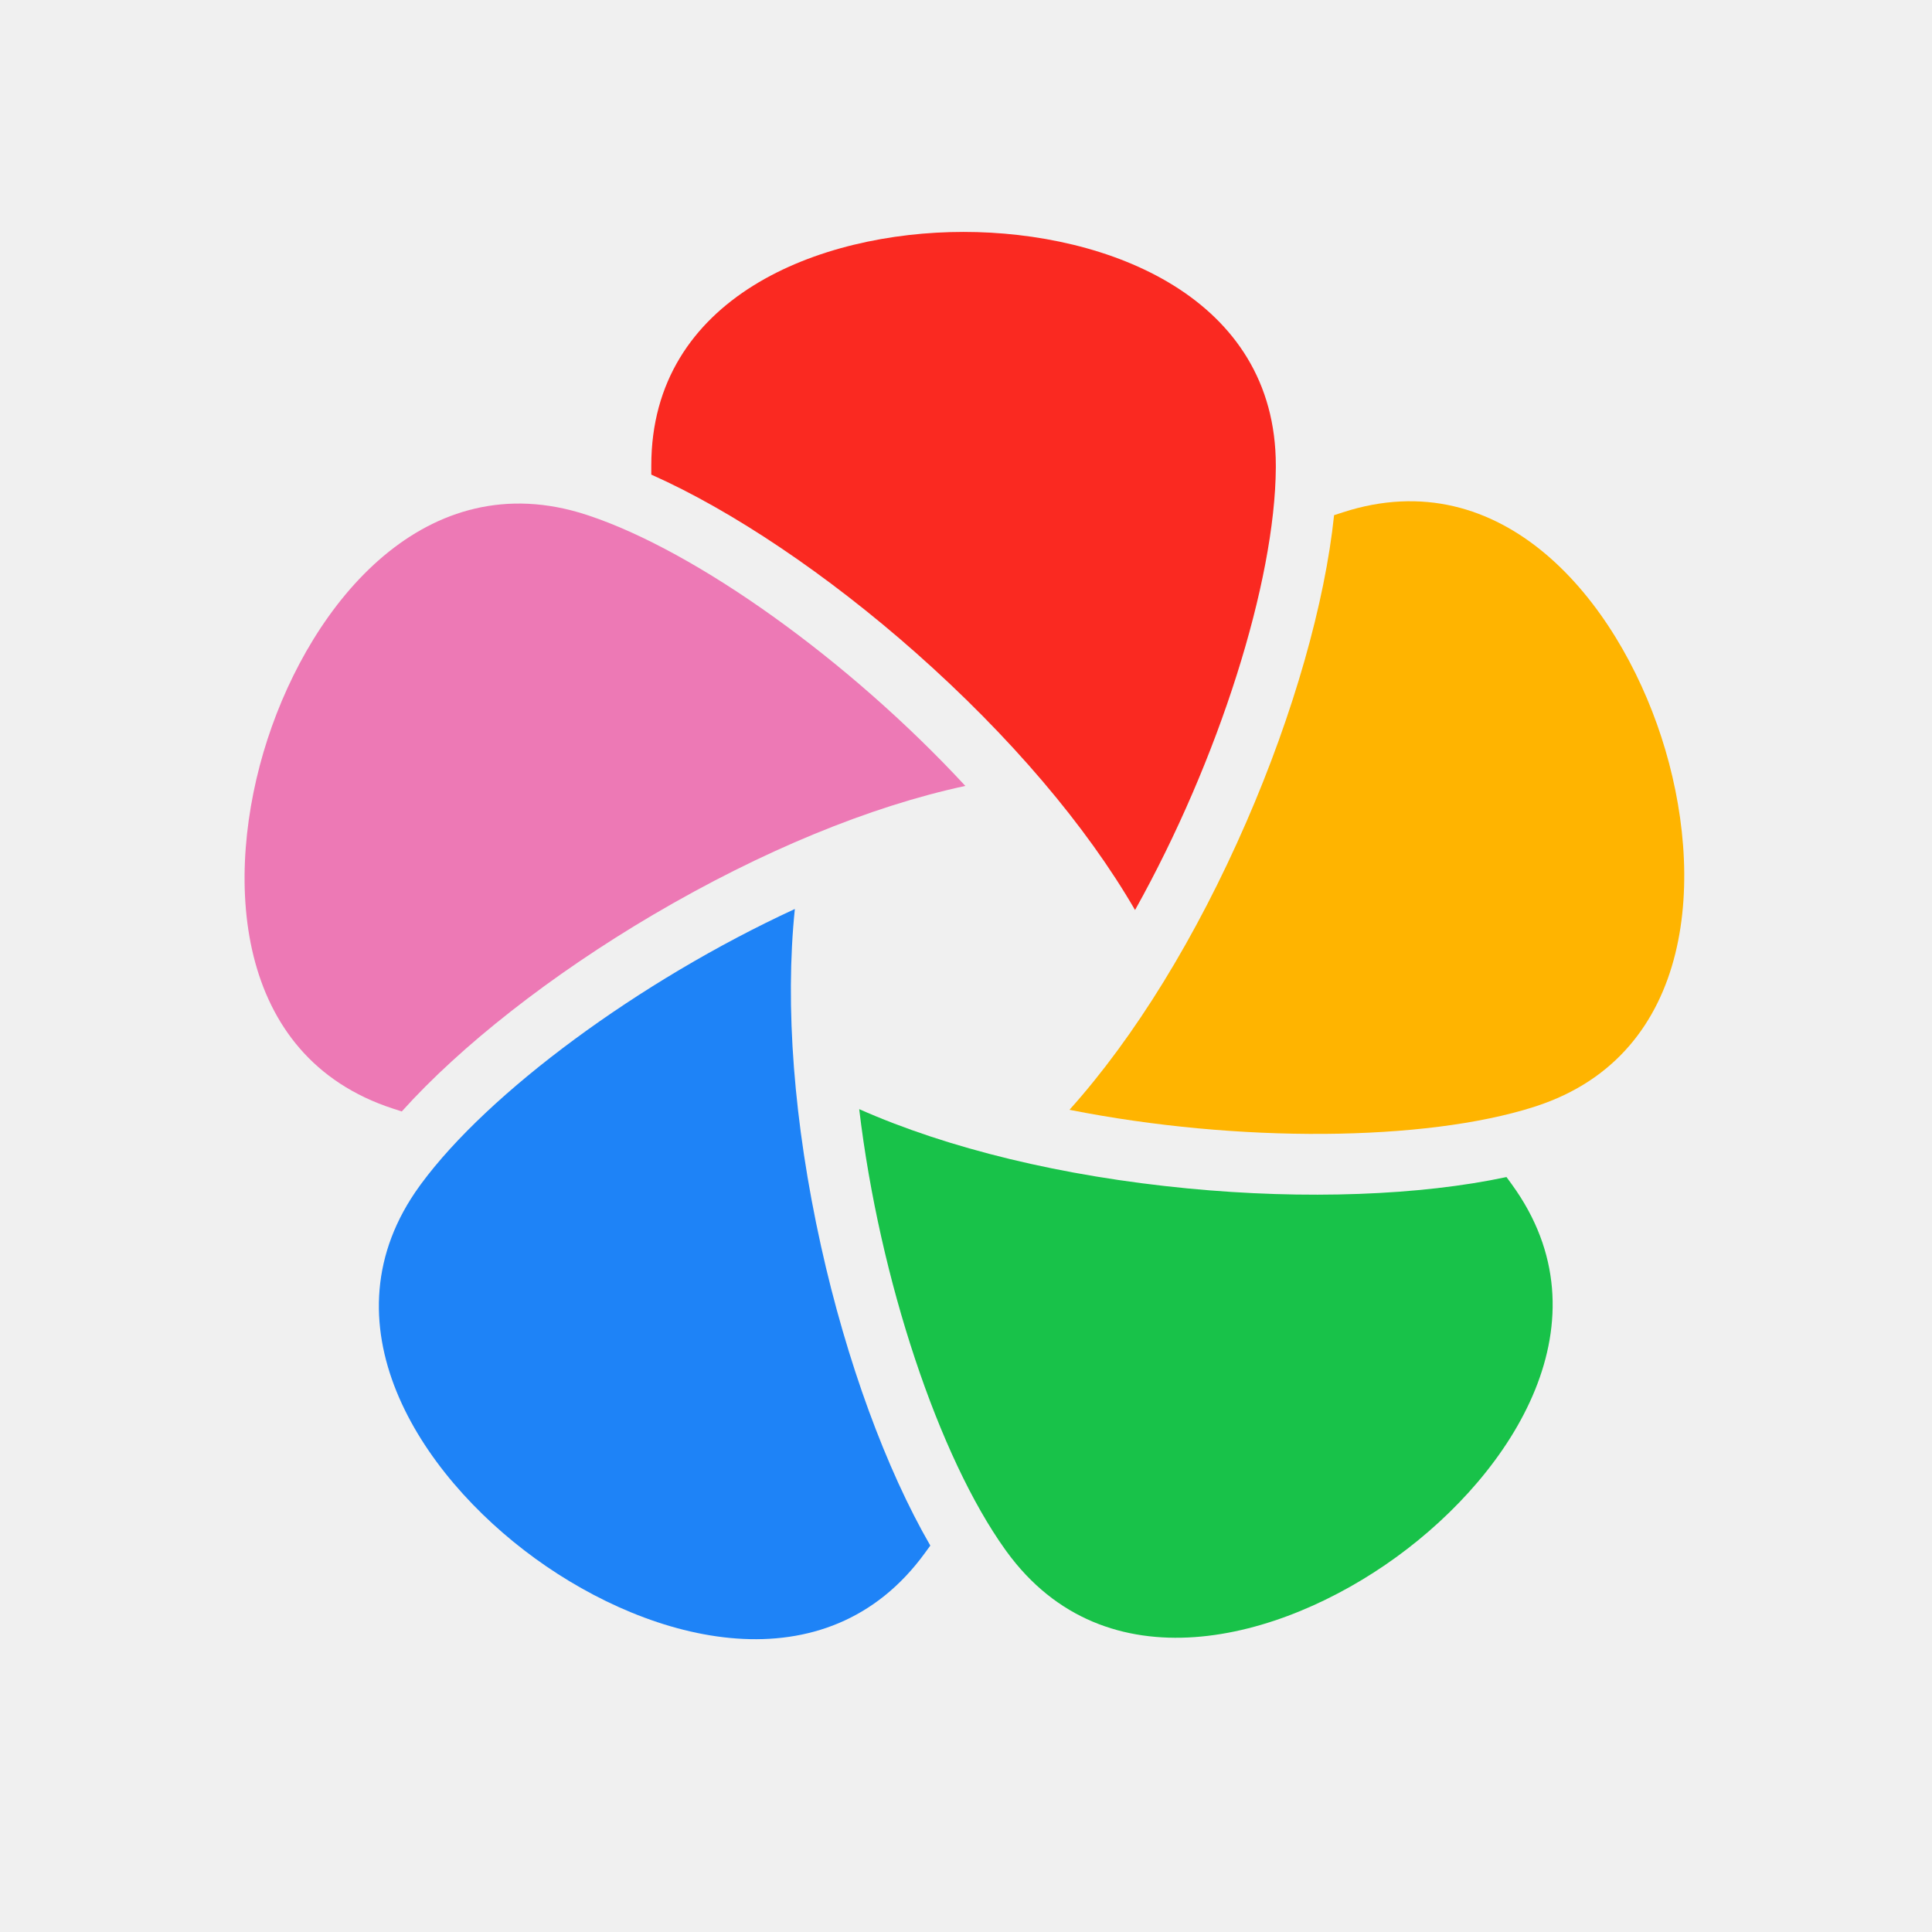
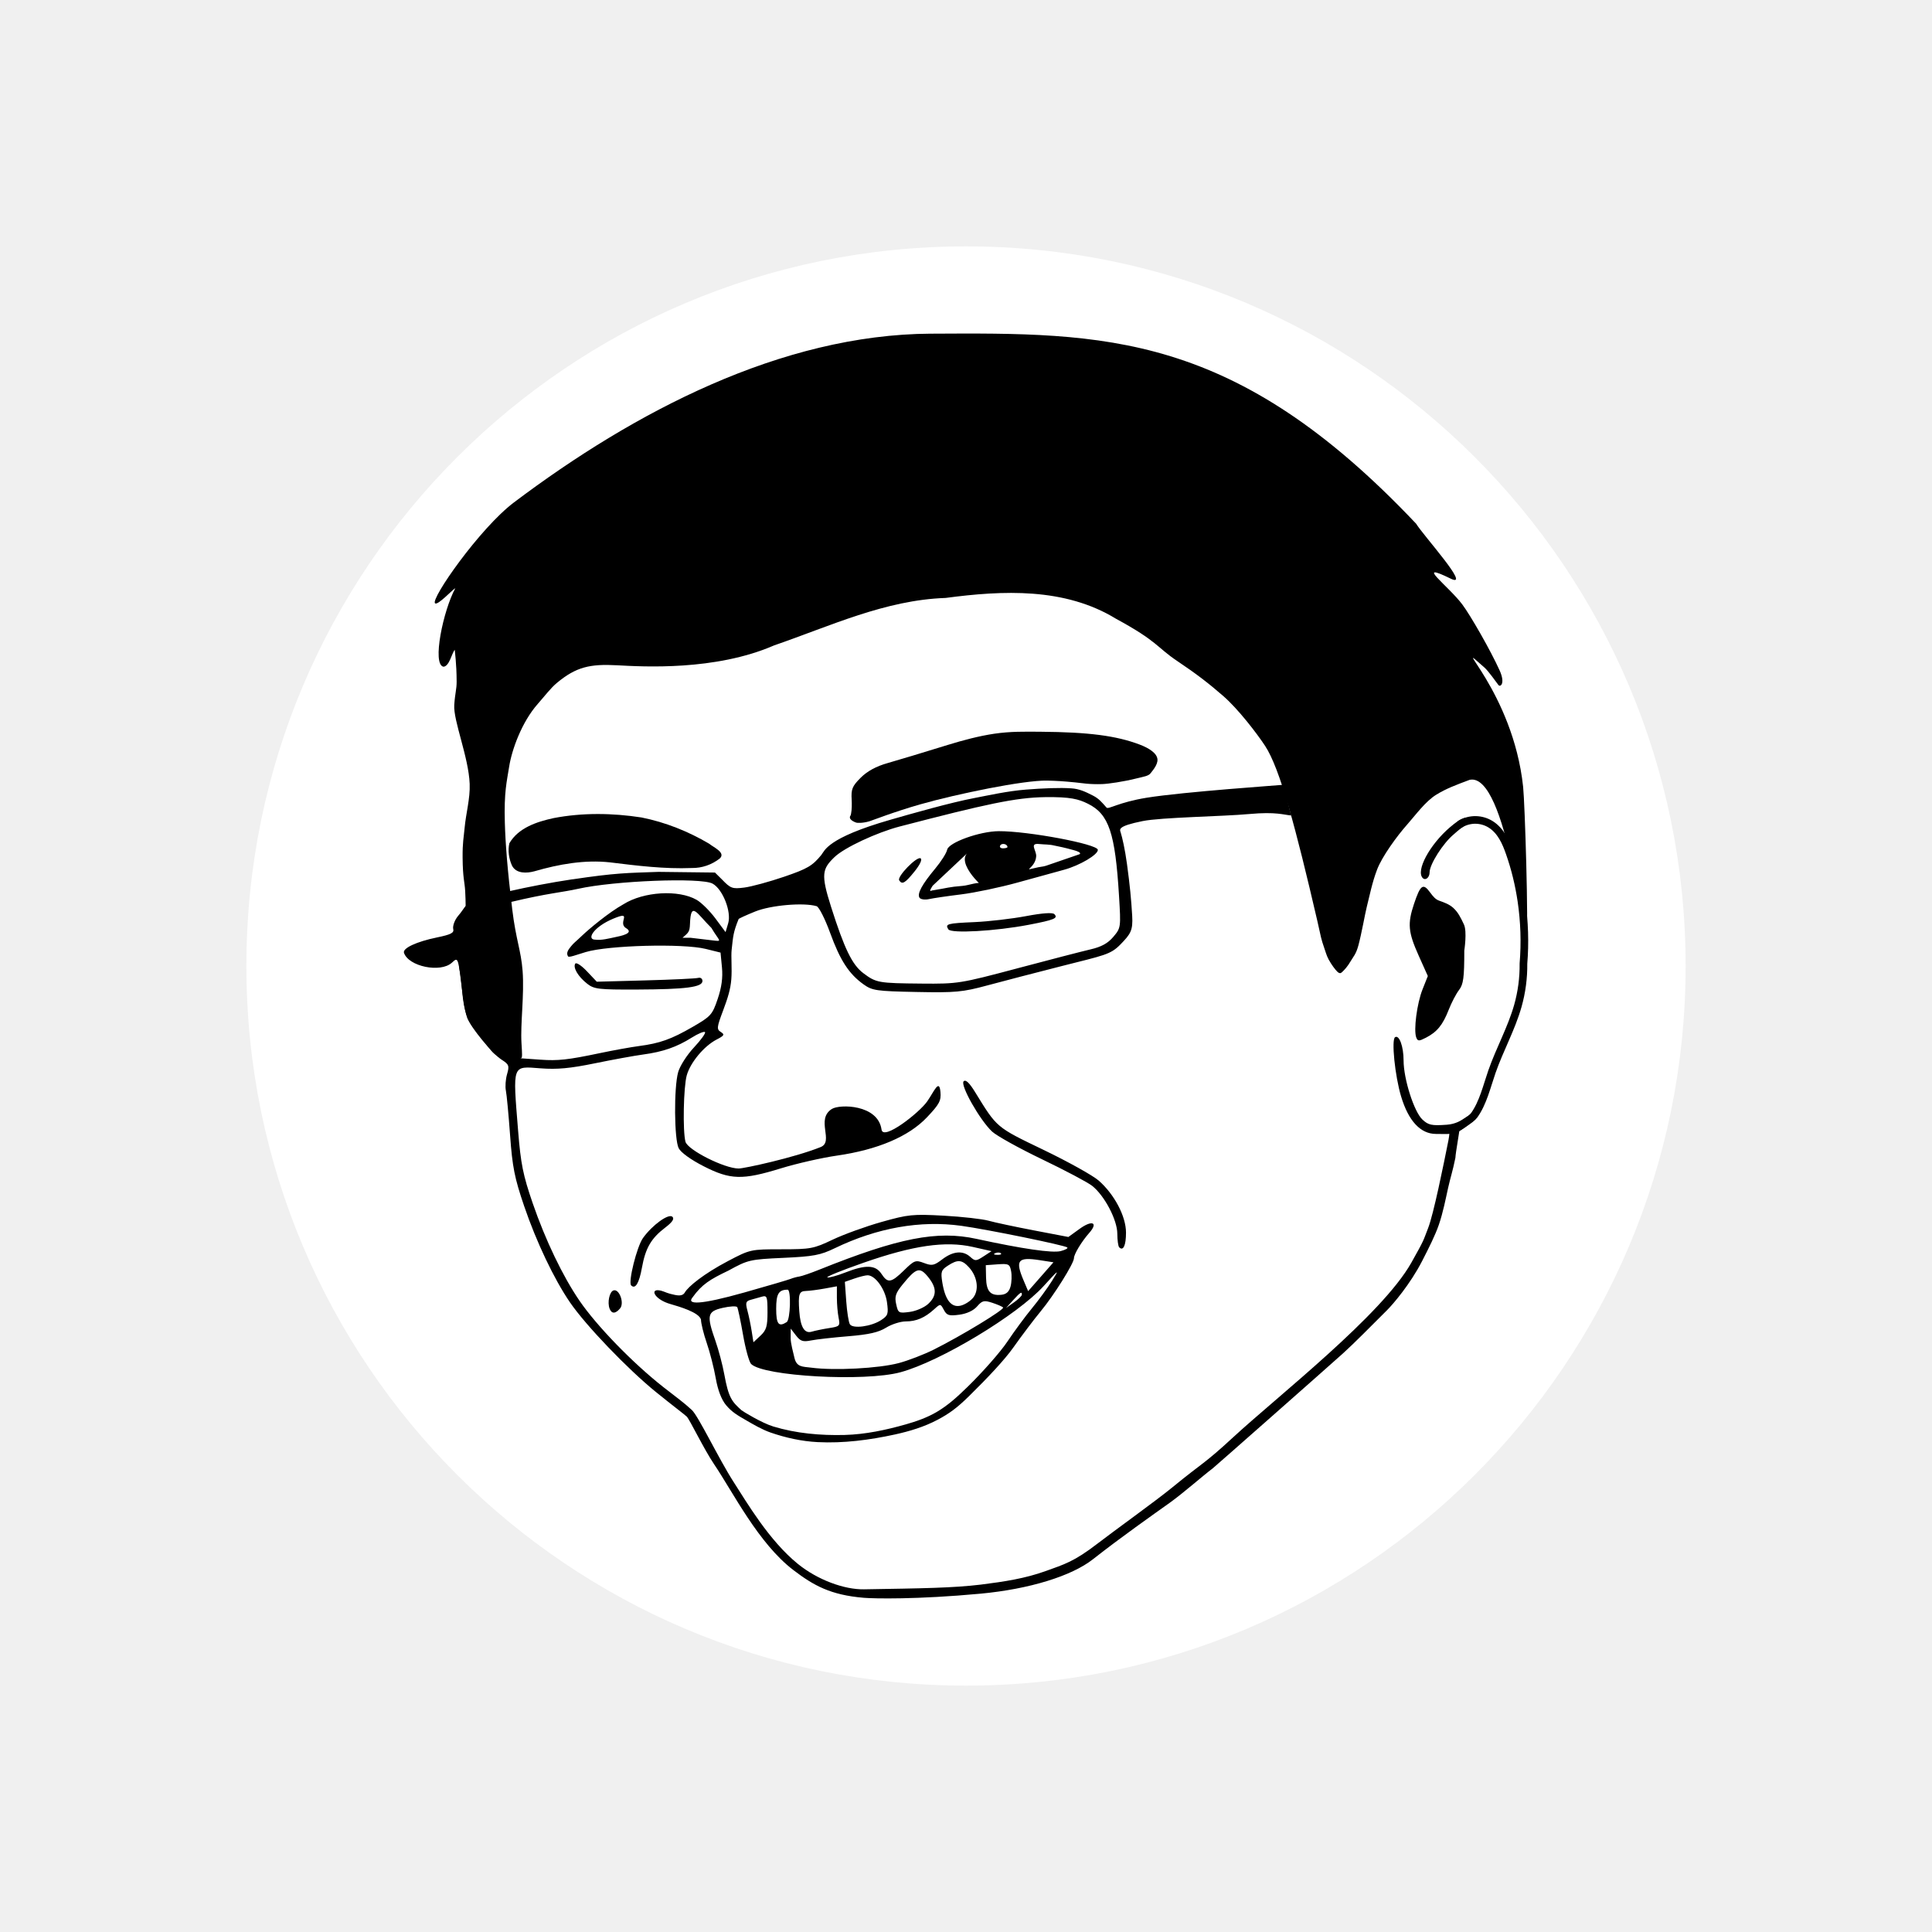
- <svg xmlns="http://www.w3.org/2000/svg" version="1.1" id="Flower" x="0px" y="0px" viewBox="0 0 792 792" style="enable-background:new 0 0 792 792;" xml:space="preserve">
-   <style type="text/css">
- 	.st0{fill:#FA2921;}
- 	.st1{fill:#ED79B5;}
- 	.st2{fill:#FFB400;}
- 	.st3{fill:#1E83F7;}
- 	.st4{fill:#18C249;}
- </style>
-   <g id="Flower_00000077325900055813483940000000694823054982625702_">
-     <path class="st0" d="M375.48,267.63c38.64,34.21,69.78,70.87,89.82,105.42c34.42-61.56,57.42-134.71,57.71-181.3   c0-0.33,0-0.63,0-0.91c0-68.94-68.77-95.77-128.01-95.77s-128.01,26.83-128.01,95.77c0,0.94,0,2.2,0,3.72   C300.01,209.24,339.15,235.47,375.48,267.63z" />
-     <path class="st1" d="M164.7,455.63c24.15-26.87,61.2-55.99,103.01-80.61c44.48-26.18,88.97-44.47,128.02-52.84   c-47.91-51.76-110.37-96.24-154.6-110.91c-0.31-0.1-0.6-0.19-0.86-0.28c-65.57-21.3-112.34,35.81-130.64,92.15   c-18.3,56.34-14.04,130.04,51.53,151.34C162.05,454.77,163.25,455.16,164.7,455.63z" />
-     <path class="st2" d="M681.07,302.19c-18.3-56.34-65.07-113.45-130.64-92.15c-0.9,0.29-2.1,0.68-3.54,1.15   c-3.75,35.93-16.6,81.27-35.96,125.76c-20.59,47.32-45.84,88.27-72.51,118c69.18,13.72,145.86,12.98,190.26-1.14   c0.31-0.1,0.6-0.2,0.86-0.28C695.11,432.22,699.37,358.52,681.07,302.19z" />
-     <path class="st3" d="M336.54,510.71c-11.15-50.39-14.8-98.36-10.7-138.08c-64.03,29.57-125.63,75.23-153.26,112.76   c-0.19,0.26-0.37,0.51-0.53,0.73c-40.52,55.78-0.66,117.91,47.27,152.72c47.92,34.82,119.33,53.54,159.86-2.24   c0.56-0.76,1.3-1.78,2.19-3.01C363.28,602.32,347.02,558.08,336.54,510.71z" />
-     <path class="st4" d="M617.57,482.52c-35.33,7.54-82.42,9.33-130.72,4.66c-51.37-4.96-98.11-16.32-134.63-32.5   c8.33,70.03,32.73,142.73,59.88,180.6c0.19,0.26,0.37,0.51,0.53,0.73c40.52,55.78,111.93,37.06,159.86,2.24   c47.92-34.82,87.79-96.95,47.27-152.72C619.2,484.77,618.46,483.75,617.57,482.52z" />
+ <svg xmlns="http://www.w3.org/2000/svg" width="792" height="792" viewBox="0 0 792 792" version="1.1" id="svg1" xml:space="preserve">
+   <defs id="defs1" />
+   <g id="layer1" transform="matrix(1.152344,0,0,1.152344,58.19108,60.62723)">
+     <circle style="display:inline;opacity:1;fill:#ffffff;fill-opacity:1;stroke:#000000;stroke-width:0;stroke-linecap:round;stroke-linejoin:round;stroke-dasharray:none;stroke-opacity:0;paint-order:fill markers stroke" id="path125" cx="256" cy="256" r="256" transform="translate(37.14945,35.03536)" />
+     <g id="layer1-1" transform="matrix(3.118301,0,0,3.111168,-112.1105,-270.1317)">
+       <path d="m 125.958,108.068 c -17.11,0.097 -33.912,8.983 -47.565,19.295 -3.892,2.939 -9.574,11.098 -8.999,11.536 0.298,0.281 2.036,-1.613 2.309,-1.726 -1.364,2.493 -2.691,8.747 -1.348,8.979 0.677,-0.055 0.948,-1.571 1.283,-1.93 0,0.176 0.21,1.517 0.215,3.645 0.002,0.87 -0.173,1.237 -0.272,2.648 -0.125,1.786 1.639,5.966 1.759,9.03 0.066,1.683 -0.423,3.342 -0.576,5.02 -0.103,1.131 -0.244,1.661 -0.23,3.401 0.019,2.371 0.232,2.764 0.293,3.832 0.067,1.176 0.068,2.572 0.041,2.997 -0.09,1.437 -0.937,4.496 -0.714,5.788 0.157,0.909 0.259,1.862 0.335,2.717 0.084,0.942 0.231,2.006 0.547,2.83 0.421,1.099 1.317,2.115 1.992,2.952 0.653,0.81 0.856,1.207 1.648,1.713 0.482,0.308 0.897,0.224 1.219,0.191 0.518,-0.053 0.9,0.023 1.318,-0.07 0.14,-0.066 0.116,-0.457 0.039,-1.694 -0.14,-2.261 0.334,-5.532 0.126,-8.287 -0.18,-2.374 -0.757,-3.514 -1.183,-7.044 -0.552,-4.574 -0.773,-7.477 -0.844,-9.92 -0.102,-3.503 0.223,-4.672 0.495,-6.405 0.293,-1.869 1.406,-5.06 3.275,-7.179 0.789,-0.895 1.455,-1.789 2.153,-2.372 2.205,-1.845 3.788,-2.197 6.889,-2.029 2.927,0.159 11.193,0.657 17.902,-2.271 6.408,-2.21 12.668,-5.191 19.571,-5.429 6.544,-0.868 13.589,-1.209 19.45,2.388 4.748,2.578 4.655,3.267 6.939,4.801 2.284,1.534 3.653,2.603 5.283,4.024 1.728,1.506 3.866,4.318 4.773,5.7 1.706,2.6 3.512,9.431 5.953,19.98 0.489,2.114 0.367,1.881 0.845,3.275 0.223,0.652 0.269,0.921 0.72,1.624 0.332,0.518 0.692,0.964 0.875,1.062 0.183,0.098 0.255,0.052 0.406,-0.087 0.256,-0.235 0.615,-0.629 0.948,-1.204 0.327,-0.564 0.621,-0.804 0.897,-1.824 0.36,-1.329 0.76,-3.63 0.961,-4.425 0.322,-1.267 0.602,-2.758 1.177,-4.262 0.575,-1.504 2.271,-3.833 3.401,-5.11 0.989,-1.116 2.099,-2.674 3.348,-3.444 1.133,-0.698 2.186,-1.089 3.812,-1.701 4.244,-0.909 6.353,19.722 6.482,18.625 0.246,-2.097 -0.189,-15.954 -0.385,-17.818 -1.156,-10.971 -8.693,-17.442 -4.415,-13.648 0.461,0.409 1.292,1.605 1.595,2 0.219,0.285 0.816,-0.16 0.138,-1.667 -1.014,-2.254 -3.298,-6.256 -4.256,-7.541 -1.566,-2.102 -5.594,-5.048 -1.328,-2.955 2.43,1.193 -3.098,-4.904 -3.945,-6.283 -20.726,-21.975 -35.531,-21.838 -55.352,-21.726 z" style="display:inline;fill:#000000;fill-opacity:1;stroke:none;stroke-width:0.882;stroke-linecap:round;stroke-linejoin:round;stroke-opacity:1;paint-order:fill markers stroke" id="path98" />
+       <path style="display:inline;fill:#000000;fill-opacity:1;stroke:none;stroke-opacity:0.37" d="m 68.075,193.017 c 3.963,-0.594 4.974,-0.584 7.868,-0.685 l 5.167,0.061 0.654,0.648 c 0.78,0.812 0.942,0.87 2.038,0.729 0.655,-0.085 2.294,-0.532 3.643,-0.994 2.124,-0.727 2.579,-0.994 3.398,-1.994 0.31,-0.378 0.472,-1.545 6.319,-3.229 1.877,-0.541 5.525,-1.585 7.718,-2 1.219,-0.231 3.011,-0.637 4.686,-0.767 1.558,-0.121 3.09,-0.193 4.185,-0.113 0.71,0.052 1.254,0.303 1.964,0.669 0.52,0.268 0.78,0.581 1.227,1.092 0.173,0.198 1.076,-0.48 3.679,-0.903 3.355,-0.545 12.45,-1.167 12.528,-1.187 0.105,0.285 0.478,2.134 0.7,2.814 -0.685,-0.048 -1.356,-0.36 -3.842,-0.132 -2.482,0.227 -8.046,0.3 -9.769,0.649 -2.347,0.475 -2.083,0.77 -1.999,1.043 0.146,0.476 0.387,1.501 0.577,2.902 0.27,1.993 0.385,3.221 0.475,4.736 0.08,1.354 -0.148,1.677 -1.065,2.622 -0.929,0.957 -1.488,1 -5.452,2.011 -2.328,0.594 -5.364,1.385 -6.747,1.759 -2.268,0.613 -2.902,0.672 -6.482,0.6 -3.659,-0.073 -4.036,-0.127 -4.829,-0.693 -1.342,-0.957 -2.147,-2.198 -3.065,-4.726 -0.466,-1.283 -1.024,-2.386 -1.239,-2.45 -1.189,-0.354 -4.188,-0.093 -5.621,0.488 -0.835,0.339 -1.517,0.652 -1.517,0.696 -0.489,1.212 -0.5,1.558 -0.635,2.805 -0.071,0.655 0.047,1.713 -0.033,2.725 -0.07,0.885 -0.309,1.683 -0.748,2.849 -0.583,1.549 -0.602,1.73 -0.211,1.976 0.371,0.234 0.317,0.33 -0.387,0.694 -1.146,0.593 -2.404,2.106 -2.732,3.287 -0.298,1.073 -0.375,5.118 -0.116,6.084 0.203,0.756 3.569,2.456 4.865,2.457 0.508,3.3e-4 5.104,-1 7.502,-1.965 1.253,-0.504 -0.48,-2.539 1.027,-3.497 0.716,-0.455 4.226,-0.427 4.549,1.895 0.146,1.053 3.458,-1.554 4.178,-2.589 0.631,-0.908 1.101,-2.12 1.212,-0.863 0.071,0.805 -0.096,1.119 -1.241,2.329 -1.66,1.755 -4.512,2.97 -8.234,3.506 -1.382,0.199 -3.689,0.726 -5.126,1.169 -3.525,1.089 -4.621,1.059 -7.068,-0.193 -1.171,-0.599 -2.087,-1.262 -2.285,-1.654 -0.411,-0.813 -0.446,-5.548 -0.05,-6.972 0.158,-0.568 0.806,-1.584 1.451,-2.274 0.641,-0.686 1.094,-1.318 1.007,-1.405 -0.087,-0.087 -0.636,0.142 -1.218,0.51 -1.362,0.86 -2.635,1.303 -4.444,1.547 -0.797,0.108 -2.786,0.471 -4.418,0.807 -2.25,0.464 -3.449,0.575 -4.955,0.461 -2.647,-0.2 -2.56,-0.442 -2.065,5.746 0.241,3.013 0.449,4.048 1.33,6.615 1.165,3.393 2.751,6.707 4.288,8.957 1.579,2.312 4.867,5.707 7.657,7.906 1.305,1.029 1.793,1.35 2.616,2.107 0.609,0.561 2.466,4.488 3.828,6.608 1.215,1.891 3.249,5.374 5.873,7.509 1.815,1.477 4.26,2.366 6.057,2.336 5.383,-0.089 8.147,-0.125 10.698,-0.433 2.156,-0.273 4.041,-0.558 5.944,-1.247 1.673,-0.606 2.577,-0.851 4.715,-2.504 1.534,-1.186 5.326,-3.907 6.87,-5.175 2.837,-2.33 2.841,-2.074 5.566,-4.594 4.107,-3.797 13.608,-11.215 16.299,-16.012 1.214,-2.164 1.065,-1.963 1.535,-3.175 0.497,-1.282 1.399,-5.747 1.857,-8.047 0.127,-0.639 0.025,-0.614 0.174,-0.719 0.131,-0.093 0.325,-0.347 0.468,-0.343 0.25,0.01 0.153,-0.138 0.389,-0.131 -0.011,0.379 -0.372,2.288 -0.395,2.799 -0.253,1.257 -0.452,1.793 -0.67,2.777 -0.214,0.965 -0.455,2.232 -0.85,3.381 -0.32,0.928 -0.877,2.052 -1.532,3.326 -1.085,2.111 -2.649,3.943 -3.216,4.507 -1.469,1.463 -2.921,2.955 -4.013,3.945 -1.043,0.946 -11.737,10.407 -11.926,10.55 -0.897,0.676 -2.723,2.29 -3.934,3.157 -1.486,1.063 -4.462,3.157 -7.022,5.177 -1.962,1.548 -5.84,2.742 -10.271,3.158 -5.85,0.549 -9.813,0.455 -10.695,0.381 -3.06,-0.255 -4.609,-1.136 -6.444,-2.537 -3.215,-2.454 -5.518,-7.126 -7.266,-9.718 -0.937,-1.39 -2.227,-4.091 -2.5,-4.365 -0.174,-0.174 -1.335,-1.048 -2.792,-2.231 l 3.5e-5,3e-5 c -2.609,-2.118 -6.45,-6.131 -7.896,-8.25 -1.458,-2.135 -3.073,-5.538 -4.195,-8.837 -0.874,-2.57 -1.074,-3.577 -1.283,-6.482 -0.137,-1.892 -0.31,-3.737 -0.385,-4.101 -0.075,-0.364 -0.026,-1.043 0.109,-1.509 0.222,-0.766 0.174,-0.894 -0.496,-1.323 -0.838,-0.537 -2.816,-2.948 -3.157,-3.85 -0.124,-0.327 -0.304,-1.249 -0.401,-2.05 -0.438,-3.616 -0.409,-3.53 -1.002,-2.994 -1.047,0.948 -3.961,0.343 -4.378,-0.909 -0.141,-0.424 1.142,-1.025 3.017,-1.412 1.289,-0.266 1.583,-0.42 1.49,-0.777 -0.064,-0.245 0.113,-0.81 0.455,-1.209 0.589,-0.684 0.557,-0.969 1.25,-1.296 0.916,-0.432 5.174,-1.448 9.216,-2.054 z m 2.497,15.941 c 1.237,-0.261 2.844,-0.552 3.572,-0.648 1.931,-0.254 2.964,-0.623 4.936,-1.765 1.658,-0.961 1.791,-1.109 2.281,-2.561 0.361,-1.068 0.481,-1.957 0.39,-2.895 l -0.13,-1.354 -1.357,-0.337 c -2.073,-0.515 -8.919,-0.335 -10.978,0.288 -0.913,0.276 -1.539,0.527 -1.623,0.392 -0.207,-0.336 0.06,-0.647 0.298,-0.943 0.238,-0.296 0.382,-0.374 0.993,-0.959 0.611,-0.586 2.426,-2.119 3.785,-2.876 1.844,-1.164 5.042,-1.356 6.696,-0.402 0.437,0.252 1.21,1.021 1.72,1.709 l 0.926,1.251 0.241,-0.815 c 0.314,-1.061 -0.509,-3.143 -1.439,-3.638 -1.072,-0.571 -8.986,-0.262 -12.296,0.481 -1.455,0.326 -2.781,0.401 -6.141,1.206 -2.137,0.512 -2.832,0.275 -3.648,1.524 -0.415,0.636 -0.576,1.001 -0.351,3.519 0.185,2.077 0.293,2.398 0.55,3.919 0.236,1.397 1.065,2.923 2.038,3.651 0.973,0.729 2.315,1.727 2.315,1.727 l 1.798,0.126 c 1.605,0.114 2.505,0.015 5.424,-0.6 z m -1.157,-6.37 c -0.826,-0.65 -1.314,-1.474 -1.088,-1.838 0.089,-0.143 0.568,0.171 1.065,0.698 l 0.904,0.958 4.438,-0.12 c 2.441,-0.066 4.616,-0.169 4.835,-0.229 0.223,-0.061 0.397,0.063 0.397,0.284 0,0.567 -1.513,0.765 -5.984,0.783 -3.527,0.014 -3.928,-0.033 -4.566,-0.534 z m 39.341,-1.402 c 2.937,-0.783 5.963,-1.568 6.727,-1.746 0.993,-0.231 1.586,-0.558 2.084,-1.151 0.689,-0.818 0.695,-0.863 0.52,-3.744 -0.352,-5.797 -0.928,-7.507 -2.845,-8.462 -0.87,-0.433 -1.614,-0.634 -3.902,-0.606 -2.703,0.032 -5.487,0.652 -13.322,2.693 -2.064,0.537 -5.055,1.925 -5.965,2.803 -1.124,1.085 -1.266,1.575 -0.321,4.555 1.223,3.857 1.934,5.324 2.952,6.092 1.176,0.886 1.383,0.924 5.341,0.959 3.309,0.03 3.523,-0.004 8.731,-1.392 z m -6.29,-3.585 c -0.308,-0.498 -0.116,-0.551 2.396,-0.662 1.295,-0.057 3.41,-0.303 4.701,-0.546 1.515,-0.286 2.437,-0.351 2.603,-0.186 0.374,0.374 0.009,0.527 -2.343,0.979 -3.043,0.584 -7.11,0.814 -7.356,0.416 z m -2.639,-2.9 c -0.229,-0.37 0.221,-1.203 1.444,-2.676 0.543,-0.655 1.032,-1.429 1.086,-1.72 0.123,-0.665 2.99,-1.699 4.728,-1.706 2.686,-0.01 9.008,1.18 9.062,1.706 0.044,0.434 -1.657,1.443 -3.092,1.833 -0.737,0.2 -2.65,0.728 -4.252,1.173 -1.602,0.445 -3.924,0.934 -5.159,1.086 -1.236,0.152 -2.56,0.347 -2.944,0.432 -0.383,0.085 -0.776,0.027 -0.872,-0.129 z m 3.982,-1.089 c 0.517,-0.041 1.509,-0.424 1.72,-0.189 1.124,1.252 -2.398,-1.597 -1.36,-2.776 l -3.136,2.954 c -0.256,0.386 -0.296,0.567 -0.097,0.445 1.568,-0.251 1.489,-0.323 2.872,-0.433 z m 7.589,-1.839 3.073,-1.059 c 0.21,-0.13 -0.227,-0.3 -0.525,-0.373 -0.564,-0.138 -0.456,-0.153 -1.793,-0.426 -0.443,-0.11 -0.879,-0.084 -1.361,-0.137 -0.954,-0.106 -0.248,0.595 -0.286,1.128 -0.072,1.026 -1.187,1.333 -0.316,1.118 0.871,-0.215 0.814,-0.132 1.208,-0.251 z m -3.52,-1.717 c 0,-0.279 -0.508,-0.397 -0.659,-0.152 -0.091,0.148 0.019,0.269 0.246,0.269 0.227,0 0.412,-0.052 0.412,-0.117 z m -9.909,3.048 c -0.211,-0.341 1.62,-2.223 1.958,-2.014 0.169,0.105 -0.05,0.578 -0.561,1.214 -0.858,1.068 -1.134,1.226 -1.398,0.8 z m -17.182,4.37 c -1.339,-1.327 -1.883,-2.536 -1.962,-0.376 -0.028,0.753 -0.133,0.793 -0.679,1.276 0,0 0.474,-0.004 0.711,0 l 1.997,0.237 c 1.024,0.121 0.663,0.109 -0.067,-1.137 z m -8.762,0.835 c 0.397,-0.085 1.762,-0.333 0.945,-0.821 -0.817,-0.488 0.702,-1.639 -1.15,-0.87 -1.835,0.762 -2.501,1.933 -1.657,1.933 0.549,0.074 1.25,-0.111 1.862,-0.242 z m 26.554,44.697 c 0.975,-0.278 1.948,-0.62 2.821,-1.135 1.04,-0.614 1.857,-1.36 2.809,-2.288 1.382,-1.346 3.029,-3.221 3.66,-4.167 0.632,-0.946 1.639,-2.315 2.239,-3.043 0.6,-0.728 1.426,-1.859 1.836,-2.514 0.707,-1.129 0.668,-1.105 -0.749,0.456 -2.426,2.672 -9.465,6.921 -13.107,7.911 -3.263,0.887 -12.546,0.372 -13.669,-0.758 -0.182,-0.183 -0.514,-1.385 -0.737,-2.67 -0.223,-1.285 -0.464,-2.43 -0.535,-2.544 -0.071,-0.114 -0.667,-0.085 -1.325,0.066 -1.415,0.324 -1.493,0.677 -0.67,3.019 0.29,0.824 0.657,2.217 0.816,3.095 0.385,2.121 0.682,2.479 1.57,3.275 0.117,0.105 1.862,1.172 2.901,1.489 2.101,0.642 4.348,0.838 6.544,0.78 1.892,-0.051 3.774,-0.454 5.595,-0.972 z m -14.588,-0.358 c -0.813,-0.471 -1.318,-0.755 -1.857,-1.396 l -2e-6,-7e-5 c -0.424,-0.504 -0.759,-1.376 -0.951,-2.475 -0.162,-0.933 -0.533,-2.387 -0.824,-3.232 -0.29,-0.844 -0.528,-1.814 -0.528,-2.155 -0.194,-0.67 -2.006,-1.188 -2.778,-1.414 -1.418,-0.397 -1.906,-1.354 -1.094,-1.269 0.389,0.041 0.638,0.218 1.046,0.323 0.66,0.17 1.121,0.274 1.356,-0.133 0.304,-0.527 1.697,-1.686 3.958,-2.877 2.012,-1.06 2.067,-1.072 4.874,-1.072 2.671,0 2.948,-0.052 4.684,-0.881 1.015,-0.484 3.03,-1.216 4.478,-1.625 2.441,-0.69 2.857,-0.732 5.689,-0.576 1.68,0.093 3.522,0.3 4.093,0.46 0.571,0.16 2.45,0.562 4.177,0.892 l 3.138,0.601 1.037,-0.752 c 1.145,-0.83 1.719,-0.58 0.872,0.379 -0.701,0.795 -1.399,1.951 -1.399,2.318 0,0.474 -1.83,3.404 -3.044,4.873 -0.601,0.728 -1.724,2.216 -2.494,3.307 -0.804,1.139 -2.31,2.745 -4.071,4.481 -1.09,1.074 -1.807,1.595 -2.862,2.156 -1.218,0.649 -2.565,1.057 -3.914,1.353 -2.315,0.507 -4.708,0.821 -7.074,0.7 -1.46,-0.075 -2.915,-0.397 -4.296,-0.875 -0.782,-0.27 -1.606,-0.757 -2.218,-1.112 z m 13.948,-5.265 c 0.864,-0.232 2.293,-0.783 3.175,-1.224 2.538,-1.268 6.537,-3.704 6.365,-3.876 -0.086,-0.086 -0.538,-0.28 -1.004,-0.432 -0.744,-0.241 -0.912,-0.2 -1.377,0.338 -0.331,0.383 -0.941,0.668 -1.628,0.76 -0.944,0.127 -1.142,0.065 -1.411,-0.438 -0.312,-0.584 -0.315,-0.584 -0.886,-0.064 -0.864,0.786 -1.634,1.116 -2.606,1.117 -0.483,5.5e-4 -1.294,0.26 -1.803,0.577 -0.686,0.427 -1.577,0.629 -3.44,0.782 -1.382,0.113 -2.918,0.286 -3.412,0.385 -0.752,0.15 -0.977,0.076 -1.383,-0.452 l -0.485,-0.631 -0.006,0.873 c -0.003,0.48 0.234,1.319 0.342,1.79 0.202,0.886 0.74,0.816 1.552,0.918 2.089,0.282 6.174,0.069 8.005,-0.423 z M 85.918,232.708 c 0,-1.433 -0.043,-1.547 -0.529,-1.409 -0.291,0.083 -0.755,0.214 -1.031,0.291 -0.425,0.12 -0.467,0.272 -0.274,0.992 0.125,0.468 0.299,1.311 0.387,1.873 l 0.16,1.022 0.644,-0.605 c 0.541,-0.508 0.644,-0.854 0.644,-2.164 z m 5.648,1.467 c 0.965,-0.149 1.009,-0.197 0.86,-0.945 -0.087,-0.434 -0.158,-1.26 -0.158,-1.837 v -1.049 l -1.124,0.206 c -0.618,0.113 -1.392,0.213 -1.72,0.222 -0.617,0.016 -0.705,0.289 -0.598,1.85 0.099,1.45 0.477,2.08 1.132,1.885 0.325,-0.097 1.049,-0.246 1.608,-0.332 z m 4.758,-0.737 c 0.625,-0.41 0.674,-0.564 0.526,-1.645 -0.165,-1.201 -1.074,-2.461 -1.776,-2.461 -0.19,0 -0.735,0.136 -1.211,0.302 l -0.866,0.302 0.127,1.779 c 0.07,0.978 0.219,1.928 0.332,2.11 0.27,0.436 1.962,0.209 2.869,-0.386 z m -8.649,0.189 c 0.338,-0.218 0.418,-2.973 0.087,-2.973 -0.822,0 -1.049,0.379 -1.049,1.748 0,1.413 0.226,1.7 0.963,1.224 z m 12.954,-1.674 c 0.802,-0.753 0.793,-1.48 -0.033,-2.489 -0.751,-0.919 -1.075,-0.818 -2.323,0.724 -0.633,0.782 -0.734,1.093 -0.579,1.796 0.179,0.816 0.228,0.844 1.243,0.708 0.581,-0.078 1.342,-0.41 1.692,-0.739 z m 4.122,-0.582 c 0.546,-0.706 0.373,-1.922 -0.394,-2.767 -0.645,-0.712 -1.036,-0.742 -1.938,-0.151 -0.604,0.396 -0.659,0.563 -0.506,1.521 0.261,1.633 0.827,2.352 1.688,2.142 0.388,-0.094 0.906,-0.43 1.15,-0.746 z m 4.442,-0.254 c 0.014,-0.326 -0.131,-0.234 -0.805,0.508 l -0.641,0.706 0.719,-0.508 c 0.396,-0.279 0.723,-0.597 0.728,-0.706 z m -25.361,-0.216 c 2.093,-0.592 3.984,-1.149 4.202,-1.238 0.218,-0.089 0.575,-0.186 0.794,-0.216 0.218,-0.029 1.052,-0.317 1.852,-0.639 7.232,-2.91 10.758,-3.602 14.361,-2.816 4.196,0.915 6.938,1.315 7.697,1.124 0.417,-0.105 0.695,-0.256 0.617,-0.334 -0.2,-0.2 -7.319,-1.657 -9.71,-1.988 -3.75,-0.518 -7.69,0.182 -11.568,2.055 -1.329,0.642 -1.945,0.758 -4.704,0.885 -3.066,0.141 -3.239,0.181 -5.024,1.166 -1.705,0.815 -2.435,1.267 -3.293,2.465 -0.551,0.664 0.621,0.711 4.777,-0.464 z M 108.161,230.354 c 0.102,-0.384 0.124,-1.015 0.05,-1.403 -0.123,-0.645 -0.228,-0.698 -1.226,-0.625 l -1.091,0.08 0.025,1.149 c 0.027,1.26 0.4,1.673 1.413,1.565 0.444,-0.047 0.702,-0.286 0.829,-0.766 z m 2.681,-2.406 c -2.023,-0.314 -2.274,-2.2e-4 -1.489,1.855 l 0.417,0.984 1.158,-1.323 1.158,-1.323 z m -12.43,0.93 c 0.946,-0.924 1.056,-0.964 1.829,-0.672 0.731,0.276 0.917,0.238 1.675,-0.34 0.989,-0.754 1.885,-0.831 2.561,-0.219 0.442,0.4 0.531,0.396 1.21,-0.048 l 0.733,-0.48 -1.718,-0.388 c -2.505,-0.565 -5.448,-0.139 -9.983,1.447 -1.978,0.691 -3.473,1.298 -3.323,1.348 0.15,0.05 0.888,-0.152 1.641,-0.448 1.865,-0.735 2.769,-0.702 3.309,0.122 0.579,0.884 0.88,0.838 2.067,-0.321 z m 8.866,-1.558 c -0.088,-0.088 -0.316,-0.097 -0.507,-0.021 -0.211,0.085 -0.148,0.147 0.16,0.16 0.279,0.011 0.435,-0.051 0.347,-0.139 z m -35.809,5.074 c -0.22,-0.574 -0.012,-1.552 0.356,-1.673 0.526,-0.173 1.014,1.153 0.606,1.646 -0.42,0.507 -0.774,0.517 -0.962,0.027 z m 1.973,-2.133 c -0.292,-0.292 0.52,-3.556 1.08,-4.342 0.855,-1.2 2.361,-2.288 2.699,-1.95 0.19,0.19 -0.012,0.493 -0.654,0.983 -1.298,0.99 -1.815,1.882 -2.141,3.695 -0.256,1.419 -0.605,1.993 -0.984,1.614 z m 44.66,-3.494 c -0.093,-0.093 -0.17,-0.655 -0.172,-1.25 -0.003,-1.265 -1.173,-3.494 -2.302,-4.388 -0.406,-0.321 -2.464,-1.414 -4.574,-2.429 -2.11,-1.015 -4.174,-2.164 -4.587,-2.552 -1.123,-1.057 -2.936,-4.269 -2.6,-4.605 0.19,-0.19 0.52,0.125 1.067,1.018 1.997,3.257 1.896,3.172 6.247,5.271 2.246,1.083 4.514,2.349 5.042,2.812 1.444,1.268 2.499,3.28 2.502,4.77 0.002,1.177 -0.25,1.726 -0.622,1.353 z m 27.185,-19.245 c -0.257,-0.669 0.062,-3.124 0.574,-4.414 l 0.484,-1.221 -0.845,-1.89 c -0.955,-2.137 -1.025,-2.915 -0.422,-4.72 0.588,-1.762 0.831,-1.938 1.469,-1.068 0.293,0.4 0.503,0.648 0.842,0.767 0.451,0.158 0.919,0.329 1.273,0.649 0.451,0.407 0.684,0.888 0.987,1.531 0.303,0.643 0.033,2.394 0.033,2.394 0,2.487 -0.081,3.094 -0.483,3.619 -0.266,0.347 -0.693,1.167 -0.948,1.822 -0.541,1.386 -1.061,2.024 -2.078,2.55 -0.643,0.332 -0.752,0.33 -0.886,-0.018 z m 3.097,-19.294 c -1.876,1.609 -3.163,4.012 -2.501,4.673 0.257,0.257 0.625,-0.059 0.625,-0.536 0,-0.707 1.215,-2.656 2.226,-3.489 0.103,-0.085 0.389,-0.361 0.742,-0.609 0.352,-0.247 0.829,-0.636 0.786,-0.741 -0.378,-0.359 -0.934,-0.105 -1.876,0.703 z m 2.317,26.581 c 0.206,0.203 -0.527,0.594 -0.599,0.671 -0.143,0.152 -0.619,0.482 -0.818,0.59 -0.164,0.089 -0.983,0.29 -0.983,0.29 -0.105,0.031 -0.659,0.008 -1.213,0.008 -1.412,0 -2.516,-1.19 -3.189,-3.44 -0.564,-1.883 -0.901,-5.217 -0.55,-5.434 0.381,-0.236 0.777,0.851 0.777,2.135 0,1.693 0.955,4.698 1.722,5.418 0.546,0.513 0.846,0.577 2.232,0.477 1.657,-0.12 1.976,-1.35 2.621,-0.715" id="path100" transform="matrix(1.246667,0,0,1.246667,0.2045931,-70.16495)" />
+       <path style="display:inline;fill:none;stroke:#000000;stroke-width:0.7;stroke-linecap:round;stroke-linejoin:round;stroke-dasharray:none;stroke-opacity:1;paint-order:fill markers stroke" d="m 157.014,128.623 c 0.418,-0.244 0.903,-0.37 1.386,-0.362 0.483,0.008 0.964,0.151 1.373,0.409 0.452,0.284 0.81,0.7 1.084,1.158 0.275,0.458 0.47,0.958 0.646,1.461 0.499,1.426 0.855,2.902 1.076,4.397 0.281,1.902 0.344,3.837 0.187,5.753 0.016,1.31 -0.158,2.622 -0.514,3.882 -0.589,2.081 -1.662,3.992 -2.372,6.035 -0.46,1.325 -0.805,2.849 -1.62,3.99 -0.291,0.408 -1.453,1.061 -1.848,1.37" id="path11" transform="matrix(1.246667,0,0,1.246667,-9.358135,3.771248)" />
+       <path d="m 214.564,197.011 c 0.006,-0.138 -0.01,-0.307 0.246,-0.698 0.118,-0.18 0.106,-0.322 0.194,-0.733 0.267,-1.237 0.286,-3.541 0.207,-4.831 -0.238,-3.866 0.187,-4.911 3.23,-7.954 2.347,-2.347 5.525,-4.074 9.622,-5.23 3.365,-0.949 13.082,-3.888 21.593,-6.531 5.158,-1.602 11.066,-3.167 16.409,-3.956 5.818,-0.859 10.828,-0.755 16.71,-0.709 16.979,0.135 26.832,1.415 35.141,4.563 3.567,1.351 6.238,3.174 6.402,5.33 0.153,2.015 -2.08,4.397 -2.397,4.864 -0.745,1.098 -2.43,1.271 -5.431,2.016 -4.294,1.067 -9.69,1.875 -11.941,1.945 -4.675,0.145 -6.963,-0.347 -9.571,-0.605 -4.405,-0.435 -6.632,-0.572 -10.097,-0.643 -8.24,-0.168 -32.086,4.747 -45.191,8.489 -9.332,2.665 -17.278,5.807 -18.187,6.071 -2.528,0.737 -4.393,0.572 -4.681,0.468 -2.106,-0.758 -2.268,-1.621 -2.257,-1.857 z" style="display:inline;fill:#000000;fill-opacity:1;stroke:none;stroke-width:3.899;stroke-opacity:0.37" id="path1-6" transform="matrix(0.3197316,0,0,0.3197316,48.1105,100.3936)" />
+       <path d="m 177.372,232.058 c 8.499,1.701 16.691,4.978 24.139,9.393 1.481,1.262 6.098,3.19 3.743,5.305 -2.831,2.211 -6.323,3.428 -9.921,3.378 -9.791,0.396 -19.544,-0.83 -29.238,-2.022 -9.093,-0.99 -18.211,0.657 -26.925,3.186 -2.716,0.745 -6.497,0.926 -8.001,-2.001 -1.115,-2.432 -1.553,-5.442 -0.947,-8.011 3.228,-5.559 9.814,-7.689 15.731,-8.992 10.319,-1.997 21.055,-1.84 31.418,-0.236 z" style="display:inline;fill:#000000;fill-opacity:1;stroke:none;stroke-width:3.899;stroke-opacity:0.37" id="path1" transform="matrix(0.3197316,0,0,0.3197316,36.23265,89.19174)" />
+     </g>
  </g>
</svg>
